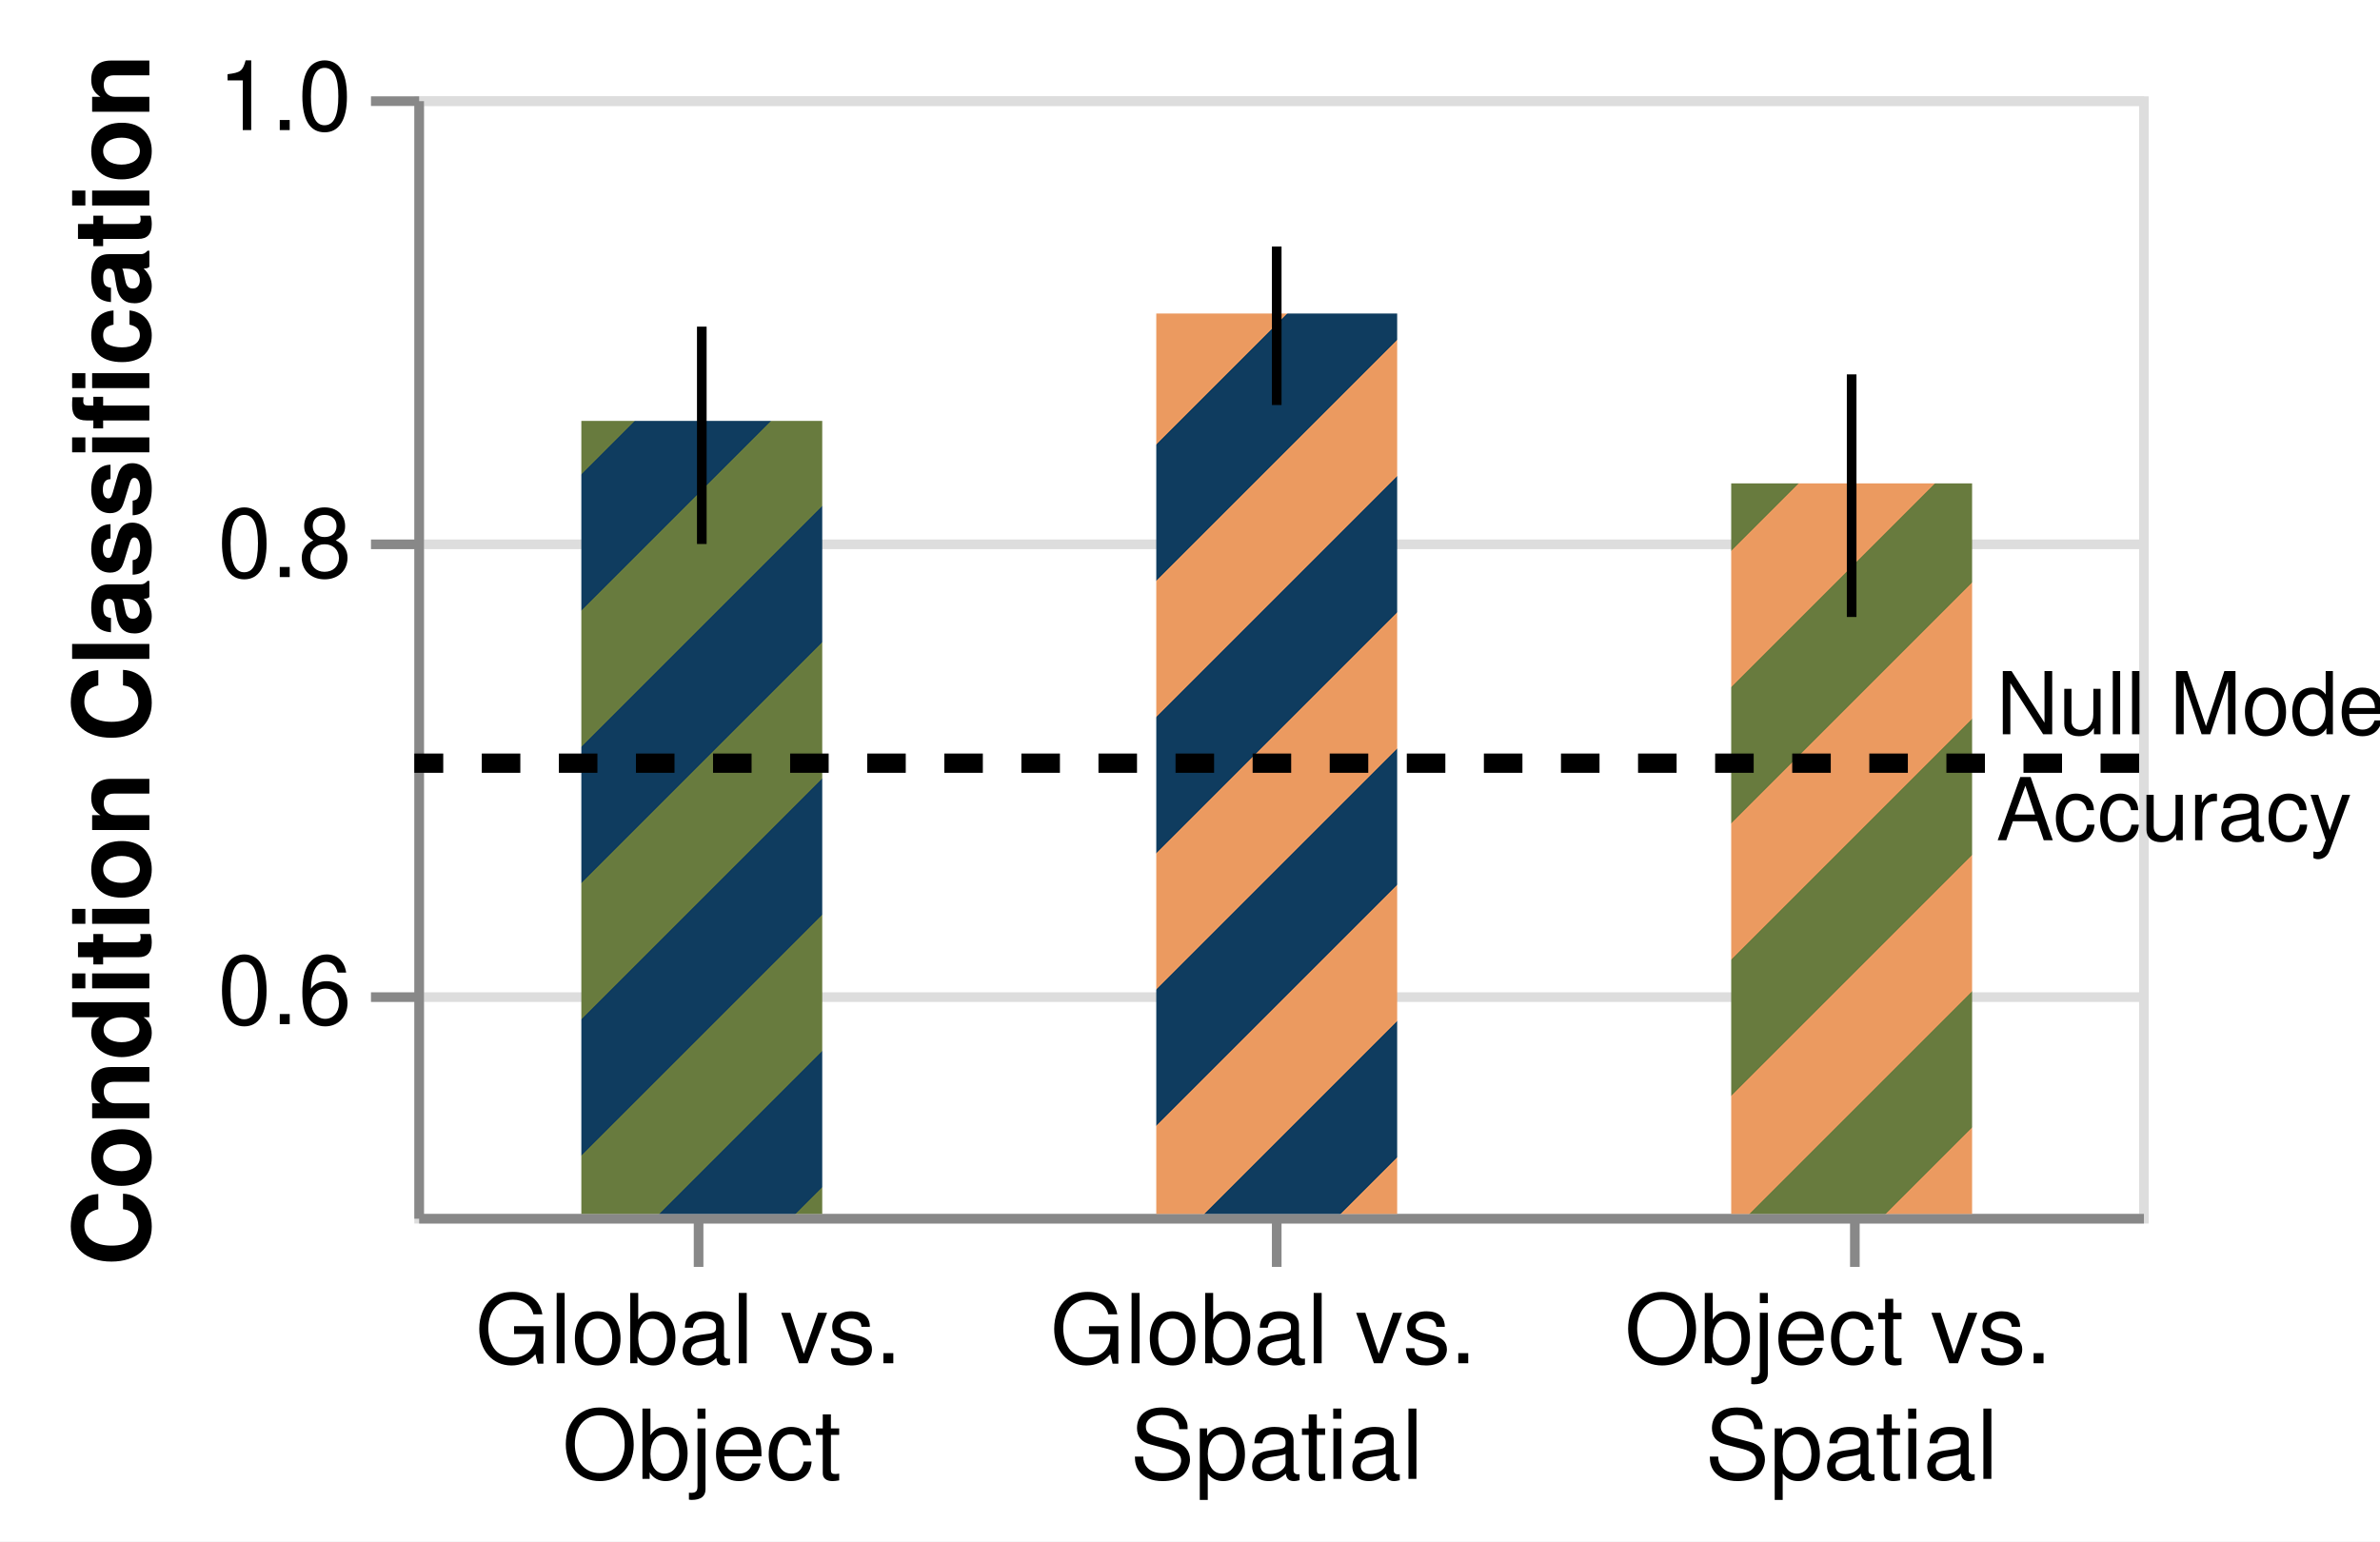
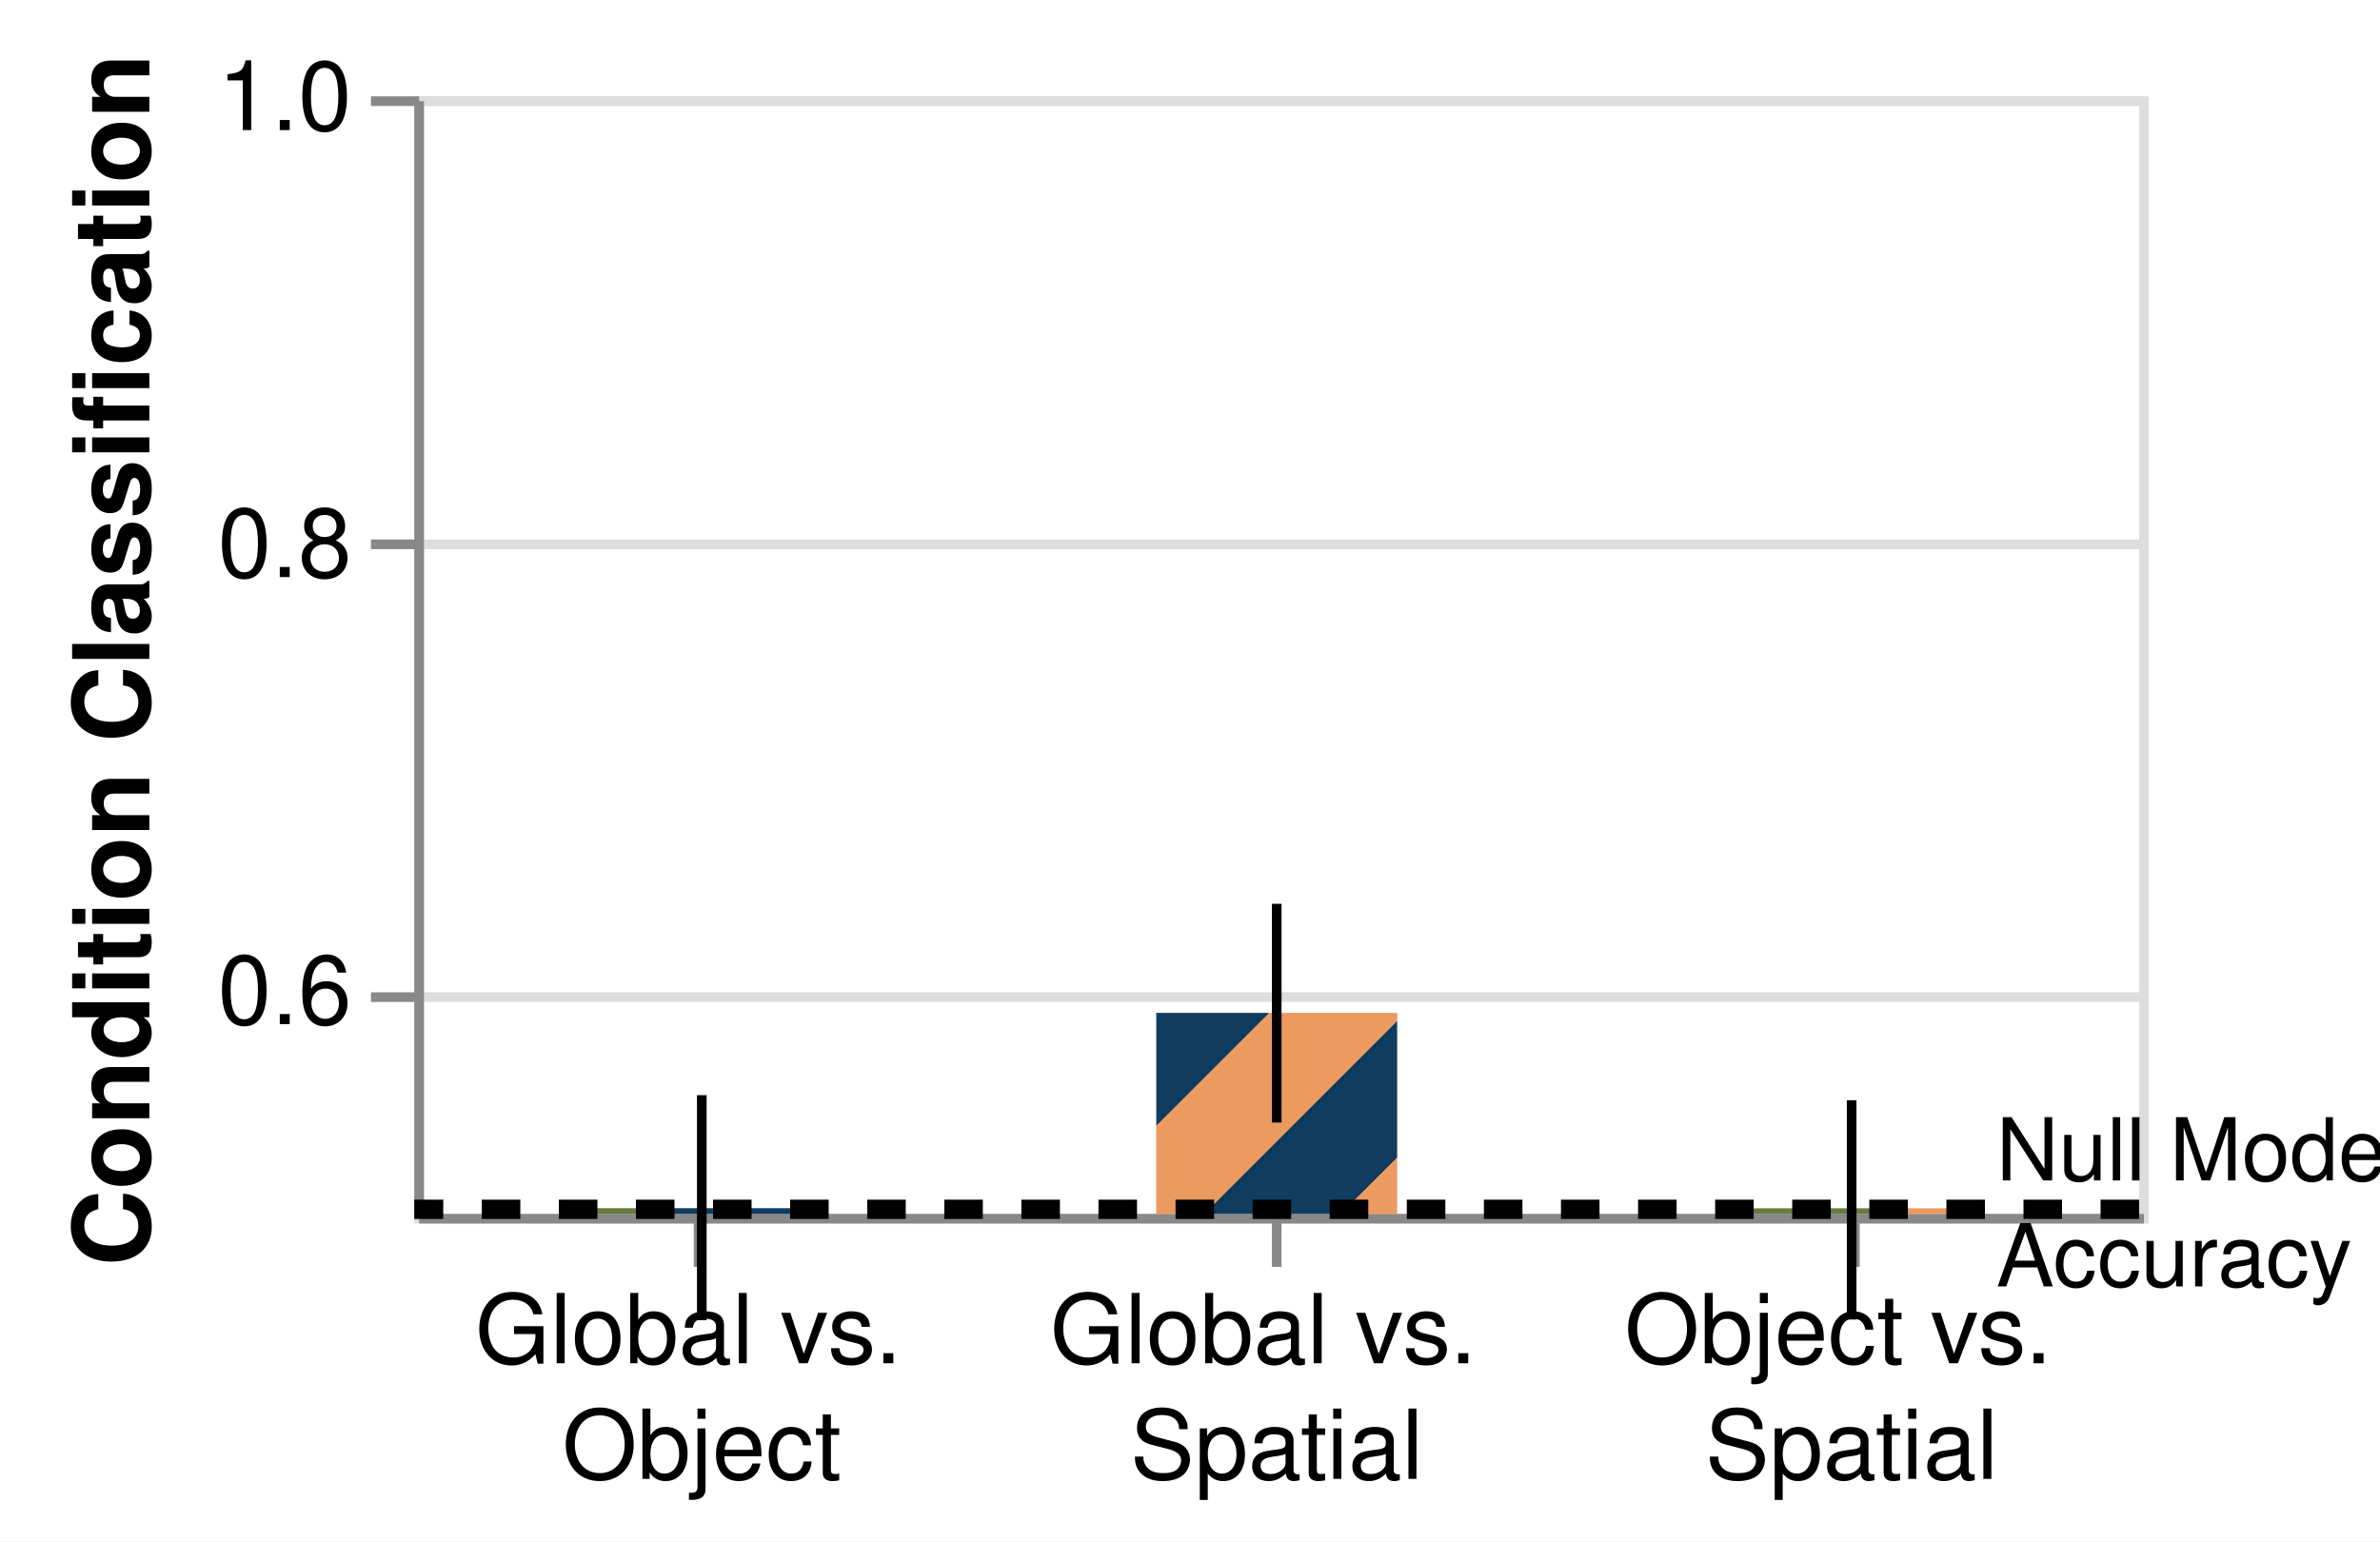
<svg xmlns="http://www.w3.org/2000/svg" class="marks" width="247" height="160" viewBox="0 0 247 160" version="1.1">
  <defs>
    <pattern id="mix1_2" x="0" y="0" width="20" height="20" patternUnits="userSpaceOnUse" patternTransform="rotate(45)">
      <rect x="0" y="0" width="10" height="20" style="stroke:none;         fill:#0F3C5F;" />
      <rect x="10" y="0" width="10" height="20" style="stroke:none;         fill:#687B3E;" />
    </pattern>
    <pattern id="mix1_3" x="0" y="0" width="20" height="20" patternUnits="userSpaceOnUse" patternTransform="rotate(45)">
      <rect x="0" y="0" width="10" height="20" style="stroke:none;         fill:#0F3C5F;" />
      <rect x="10" y="0" width="10" height="20" style="stroke:none;         fill:#EB9A60;" />
    </pattern>
    <pattern id="mix2_3" x="0" y="0" width="20" height="20" patternUnits="userSpaceOnUse" patternTransform="rotate(45)">
      <rect x="0" y="0" width="10" height="20" style="stroke:none;         fill:#687B3E;" />
      <rect x="10" y="0" width="10" height="20" style="stroke:none;         fill:#EB9A60;" />
    </pattern>
  </defs>
  <rect width="247" height="160" fill="white" />
  <g fill="none" stroke-miterlimit="10" transform="translate(43,10)">
    <g class="mark-group role-frame root" role="graphics-object" aria-roledescription="group mark container">
      <g transform="translate(0,0)">
        <path class="background" aria-hidden="true" d="M0.5,0.5h179v116h-179Z" stroke="#ddd" />
        <g>
          <g class="mark-group role-axis" aria-hidden="true">
            <g transform="translate(0.5,0.5)">
              <path class="background" aria-hidden="true" d="M0,0h0v0h0Z" pointer-events="none" />
              <g>
                <g class="mark-rule role-axis-grid" pointer-events="none">
                  <line transform="translate(0,93)" x2="179" y2="0" stroke="#ddd" stroke-width="1" opacity="1" />
                  <line transform="translate(0,46)" x2="179" y2="0" stroke="#ddd" stroke-width="1" opacity="1" />
                  <line transform="translate(0,0)" x2="179" y2="0" stroke="#ddd" stroke-width="1" opacity="1" />
                </g>
              </g>
              <path class="foreground" aria-hidden="true" d="" pointer-events="none" display="none" />
            </g>
          </g>
          <g class="mark-group role-axis" role="graphics-symbol" aria-roledescription="axis" aria-label="X-axis for a discrete scale with 3 values: Global vs.  Object, Global vs.  Spatial, Object vs.  Spatial">
            <g transform="translate(0.5,116.5)">
              <path class="background" aria-hidden="true" d="M0,0h0v0h0Z" pointer-events="none" />
              <g>
                <g class="mark-rule role-axis-tick" pointer-events="none">
                  <line transform="translate(29,0)" x2="0" y2="5" stroke="#888" stroke-width="1" opacity="1" />
                  <line transform="translate(89,0)" x2="0" y2="5" stroke="#888" stroke-width="1" opacity="1" />
                  <line transform="translate(149,0)" x2="0" y2="5" stroke="#888" stroke-width="1" opacity="1" />
                </g>
                <g class="mark-text role-axis-label" pointer-events="none">
                  <text text-anchor="middle" transform="translate(29.33333,15)" font-family="Helvetica" font-size="10px" fill="#000" opacity="1">
                    <tspan>Global vs.</tspan>
                    <tspan x="0" dy="12">Object</tspan>
                  </text>
                  <text text-anchor="middle" transform="translate(89,15)" font-family="Helvetica" font-size="10px" fill="#000" opacity="1">
                    <tspan>Global vs.</tspan>
                    <tspan x="0" dy="12">Spatial</tspan>
                  </text>
                  <text text-anchor="middle" transform="translate(148.6667,15)" font-family="Helvetica" font-size="10px" fill="#000" opacity="1">
                    <tspan>Object vs.</tspan>
                    <tspan x="0" dy="12">Spatial</tspan>
                  </text>
                </g>
                <g class="mark-rule role-axis-domain" pointer-events="none">
                  <line transform="translate(0,0)" x2="179" y2="0" stroke="#888" stroke-width="1" opacity="1" />
                </g>
              </g>
              <path class="foreground" aria-hidden="true" d="" pointer-events="none" display="none" />
            </g>
          </g>
          <g class="mark-group role-axis" role="graphics-symbol" aria-roledescription="axis" aria-label="Y-axis titled 'Condition Classification' for a linear scale with values from 0.5 to 1.0">
            <g transform="translate(0.5,0.5)">
              <path class="background" aria-hidden="true" d="M0,0h0v0h0Z" pointer-events="none" />
              <g>
                <g class="mark-rule role-axis-tick" pointer-events="none">
                  <line transform="translate(0,93)" x2="-5" y2="0" stroke="#888" stroke-width="1" opacity="1" />
                  <line transform="translate(0,46)" x2="-5" y2="0" stroke="#888" stroke-width="1" opacity="1" />
                  <line transform="translate(0,0)" x2="-5" y2="0" stroke="#888" stroke-width="1" opacity="1" />
                </g>
                <g class="mark-text role-axis-label" pointer-events="none">
                  <text text-anchor="end" transform="translate(-7,95.8)" font-family="Helvetica" font-size="10px" fill="#000" opacity="1">0.6</text>
                  <text text-anchor="end" transform="translate(-7,49.4)" font-family="Helvetica" font-size="10px" fill="#000" opacity="1">0.8</text>
                  <text text-anchor="end" transform="translate(-7,3)" font-family="Helvetica" font-size="10px" fill="#000" opacity="1">1.0</text>
                </g>
                <g class="mark-rule role-axis-domain" pointer-events="none">
                  <line transform="translate(0,116)" x2="0" y2="-116" stroke="#888" stroke-width="1" opacity="1" />
                </g>
                <g class="mark-text role-axis-title" pointer-events="none">
                  <text text-anchor="middle" transform="translate(-26,58) rotate(-90) translate(0,-2)" font-family="Helvetica" font-size="11px" font-weight="bold" fill="#000" opacity="1">Condition Classification</text>
                </g>
              </g>
              <path class="foreground" aria-hidden="true" d="" pointer-events="none" display="none" />
            </g>
          </g>
          <g class="mark-rect role-mark layer_0_layer_0_marks" role="graphics-object" aria-roledescription="rect mark container">
-             <path aria-label=": Global vs.  Object; compname: Global vs.  Object; Condition Classification: 0.854793779541" role="graphics-symbol" aria-roledescription="bar" d="M17.333,33.688h25v82.312h-25Z" fill="url(#mix1_2)" />
-             <path aria-label=": Global vs.  Spatial; compname: Global vs.  Spatial; Condition Classification: 0.902835756139" role="graphics-symbol" aria-roledescription="bar" d="M77,22.542h25v93.458h-25Z" fill="url(#mix1_3)" />
-             <path aria-label=": Object vs.  Spatial; compname: Object vs.  Spatial; Condition Classification: 0.826835728084" role="graphics-symbol" aria-roledescription="bar" d="M136.667,40.174h25v75.826h-25Z" fill="url(#mix2_3)" />
+             <path aria-label=": Global vs.  Object; compname: Global vs.  Object; Condition Classification: 0.502551477128" role="graphics-symbol" aria-roledescription="bar" d="M17.333,115.408h25v0.592h-25Z" fill="url(#mix1_2)" />
+             <path aria-label=": Global vs.  Spatial; compname: Global vs.  Spatial; Condition Classification: 0.58993934754" role="graphics-symbol" aria-roledescription="bar" d="M77,95.134h25v20.866h-25Z" fill="url(#mix1_3)" />
+             <path aria-label=": Object vs.  Spatial; compname: Object vs.  Spatial; Condition Classification: 0.502512722687" role="graphics-symbol" aria-roledescription="bar" d="M136.667,115.417h25v0.583h-25Z" fill="url(#mix2_3)" />
          </g>
          <g class="mark-rule role-mark layer_0_layer_1_marks" role="graphics-object" aria-roledescription="rule mark container">
-             <line aria-label=": Global vs.  Object; upper: 0.896964319685; Condition Classification: 0.799719767788" role="graphics-symbol" aria-roledescription="rule mark" transform="translate(29.83333,46.46501)" x2="0" y2="-22.561" stroke="black" />
-             <line aria-label=": Global vs.  Spatial; upper: 0.932815477721; Condition Classification: 0.861898464952" role="graphics-symbol" aria-roledescription="rule mark" transform="translate(89.5,32.03956)" x2="0" y2="-16.453" stroke="black" />
-             <line aria-label=": Object vs.  Spatial; upper: 0.875610089976; Condition Classification: 0.767063068568" role="graphics-symbol" aria-roledescription="rule mark" transform="translate(149.1667,54.04137)" x2="0" y2="-25.183" stroke="black" />
+             <line aria-label=": Global vs.  Object; upper: 0.553117813618; Condition Classification: 0.452429288486" role="graphics-symbol" aria-roledescription="rule mark" transform="translate(29.83333,127.0364)" x2="0" y2="-23.36" stroke="black" />
+             <line aria-label=": Global vs.  Spatial; upper: 0.638729707193; Condition Classification: 0.540875611025" role="graphics-symbol" aria-roledescription="rule mark" transform="translate(89.5,106.5169)" x2="0" y2="-22.702" stroke="black" />
+             <line aria-label=": Object vs.  Spatial; upper: 0.550855816241; Condition Classification: 0.452747573582" role="graphics-symbol" aria-roledescription="rule mark" transform="translate(149.1667,126.9626)" x2="0" y2="-22.761" stroke="black" />
          </g>
          <g class="mark-rule role-mark layer_1_layer_0_marks" role="graphics-symbol" aria-roledescription="rule mark container">
-             <line transform="translate(179,69.21555)" x2="-179" y2="0" stroke="black" stroke-width="2" stroke-dasharray="4,4" />
+             <line transform="translate(179,115.5223)" x2="-179" y2="0" stroke="black" stroke-width="2" stroke-dasharray="4,4" />
          </g>
          <g class="mark-text role-mark layer_1_layer_1_marks" role="graphics-object" aria-roledescription="text mark container">
-             <text text-anchor="start" transform="translate(164.1667,66.21555)" font-family="Helvetica" font-size="9px" fill="black">
+             <text text-anchor="start" transform="translate(164.1667,112.5223)" font-family="Helvetica" font-size="9px" fill="black">
              <tspan>Null Model</tspan>
              <tspan x="0" dy="11">Accuracy</tspan>
            </text>
          </g>
        </g>
        <path class="foreground" aria-hidden="true" d="" display="none" />
      </g>
    </g>
  </g>
</svg>
